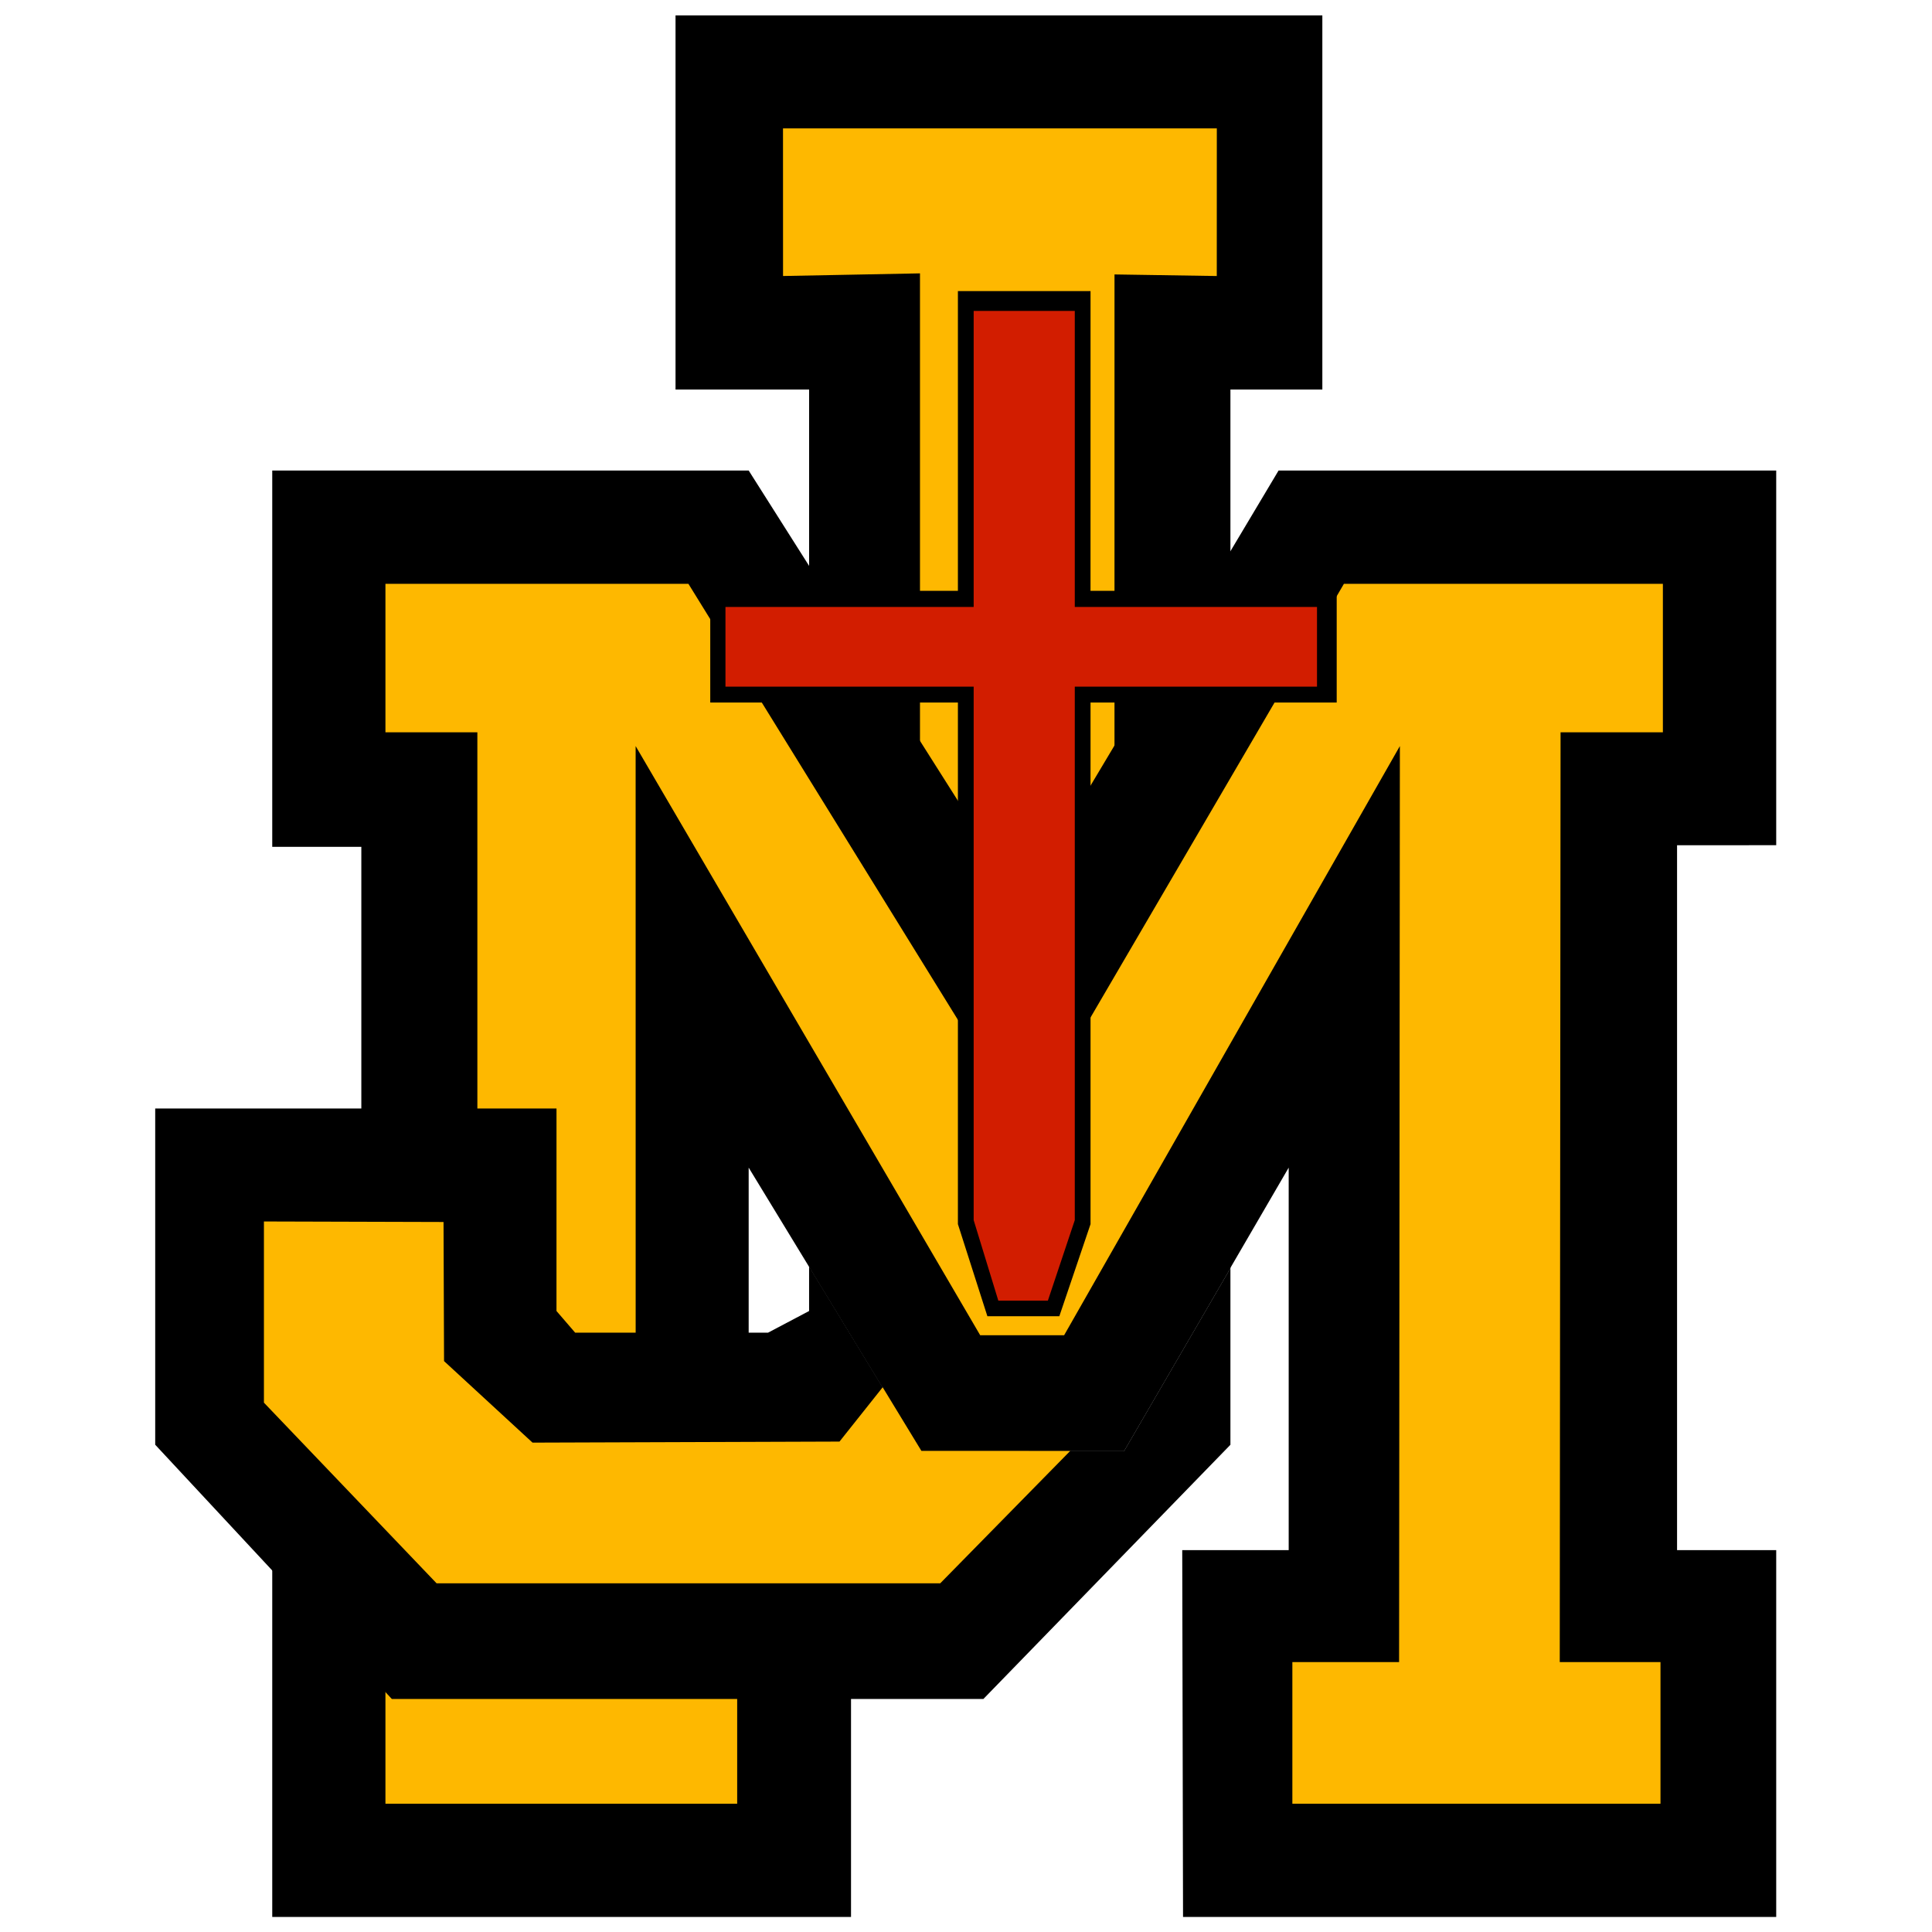
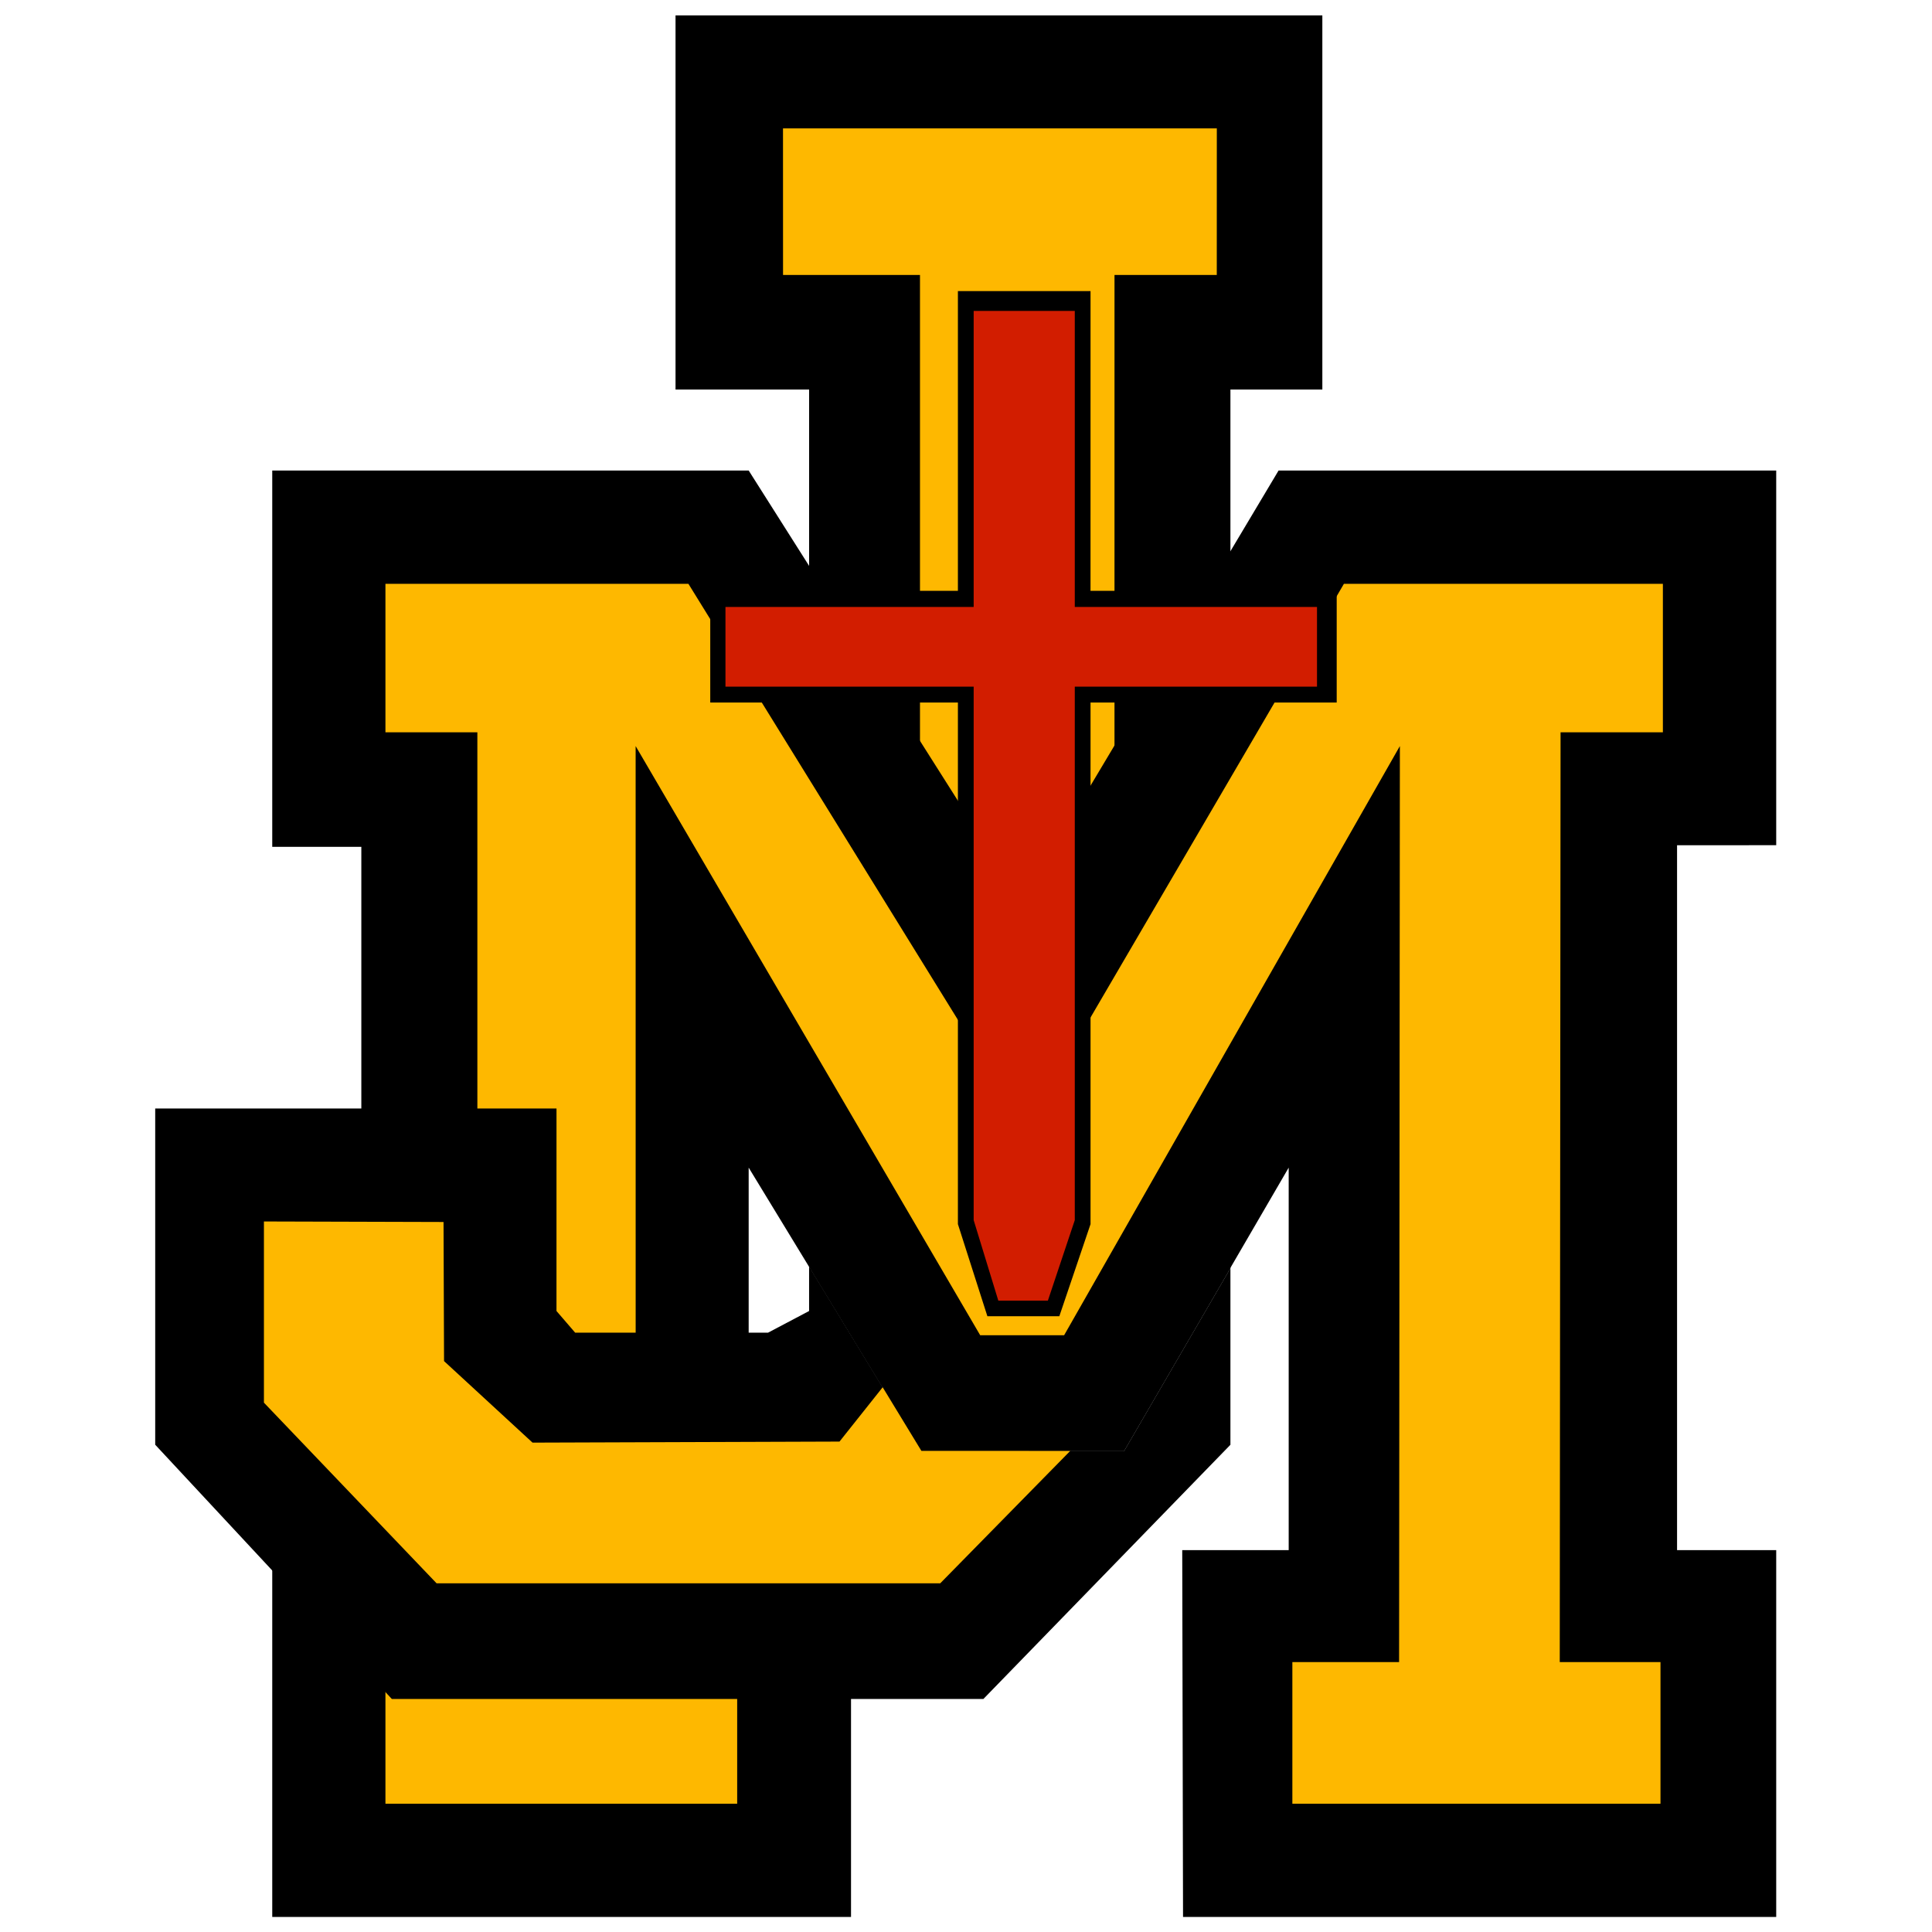
<svg xmlns="http://www.w3.org/2000/svg" id="Logo" viewBox="0 0 864 864">
  <defs>
    <style>.cls-1{fill:#feb800;}.cls-2{fill:#d21d00;}</style>
  </defs>
  <g id="Lettering">
    <g id="J_-_Back" data-name="J - Back">
      <polygon points="550.25 174.21 591.36 174.21 591.36 6.9 302.1 6.9 302.1 174.21 361.84 174.21 361.83 566.39 412.07 648.88 502.7 648.89 550.25 567.13 550.25 174.21" />
-       <polygon class="cls-1" points="498.41 122.73 544.15 123.44 544.17 57.42 350.16 57.42 350.18 123.43 411.42 122.25 411.42 599.39 394.73 620.4 412.07 648.88 478.58 648.89 498.4 628.71 498.41 122.73" />
+       <polygon class="cls-1" points="498.41 122.96 544.15 122.96 544.17 57.42 350.16 57.42 350.18 122.96 411.42 122.96 411.42 599.39 394.73 620.4 412.07 648.88 478.58 648.89 498.4 628.71 498.41 122.96" />
    </g>
    <g id="M">
      <polygon id="Background" points="576.31 522.17 502.61 648.89 411.98 648.88 334.81 522.17 334.81 693.23 380.58 693.23 380.58 857.27 121.75 857.27 121.75 693.23 161.59 693.23 161.59 378.7 121.75 378.7 121.75 210.43 334.82 210.43 456.85 403.01 571.78 210.43 794.33 210.43 794.33 377.98 749.99 377.99 749.99 693.23 794.33 693.23 794.33 857.27 529.06 857.27 528.7 693.23 576.31 693.23 576.31 522.17" />
      <polygon id="Foreground" class="cls-1" points="458.55 504.89 307.86 261.08 172.37 261.08 172.37 327.49 213.48 327.49 213.49 743.29 172.37 743.29 172.37 806.62 329.67 806.62 329.67 743.29 284.28 743.29 284.26 333.65 438.35 597.13 475.88 597.13 626.03 333.65 625.68 743.29 577.95 743.29 577.95 806.62 742.58 806.62 742.58 743.29 697.53 743.29 697.89 327.49 743.65 327.49 743.65 261.08 601.01 261.08 458.55 504.89" />
    </g>
    <g id="J_-_Front" data-name="J - Front">
      <polygon id="Background-2" data-name="Background" points="439.78 759.79 550.25 646.11 550.25 567.13 502.7 648.89 412.07 648.88 361.83 566.39 361.83 586.29 343.49 595.97 257.21 595.97 248.86 586.28 248.87 495.72 69.41 495.73 69.41 646.09 175.23 759.79 439.78 759.79" />
      <polyline id="Foreground-2" data-name="Foreground" class="cls-1" points="195.25 708.07 420.47 708.07 478.58 648.89 412.07 648.88 394.73 620.4 375.43 644.68 238.15 645.15 198.58 608.69 198.35 546.48 118.03 546.25 118.03 627.28" />
    </g>
  </g>
  <g id="Cross">
    <polygon id="Background-3" data-name="Background" points="597.78 314.18 597.78 264.23 487.68 264.23 487.69 130.18 428.38 130.18 428.38 264.23 317.63 264.23 317.63 314.18 428.38 314.18 428.38 547.44 441.56 588.62 473.74 588.62 487.69 547.44 487.69 314.18 597.78 314.18" />
    <polygon id="Foreground-3" data-name="Foreground" class="cls-2" points="480.65 307.07 588.97 307.07 588.97 271.44 480.65 271.44 480.65 139.05 435.43 139.05 435.43 271.44 324.43 271.44 324.43 307.07 435.43 307.07 435.43 545.65 446.45 581.64 468.62 581.64 480.65 545.65 480.65 307.07" />
  </g>
</svg>
